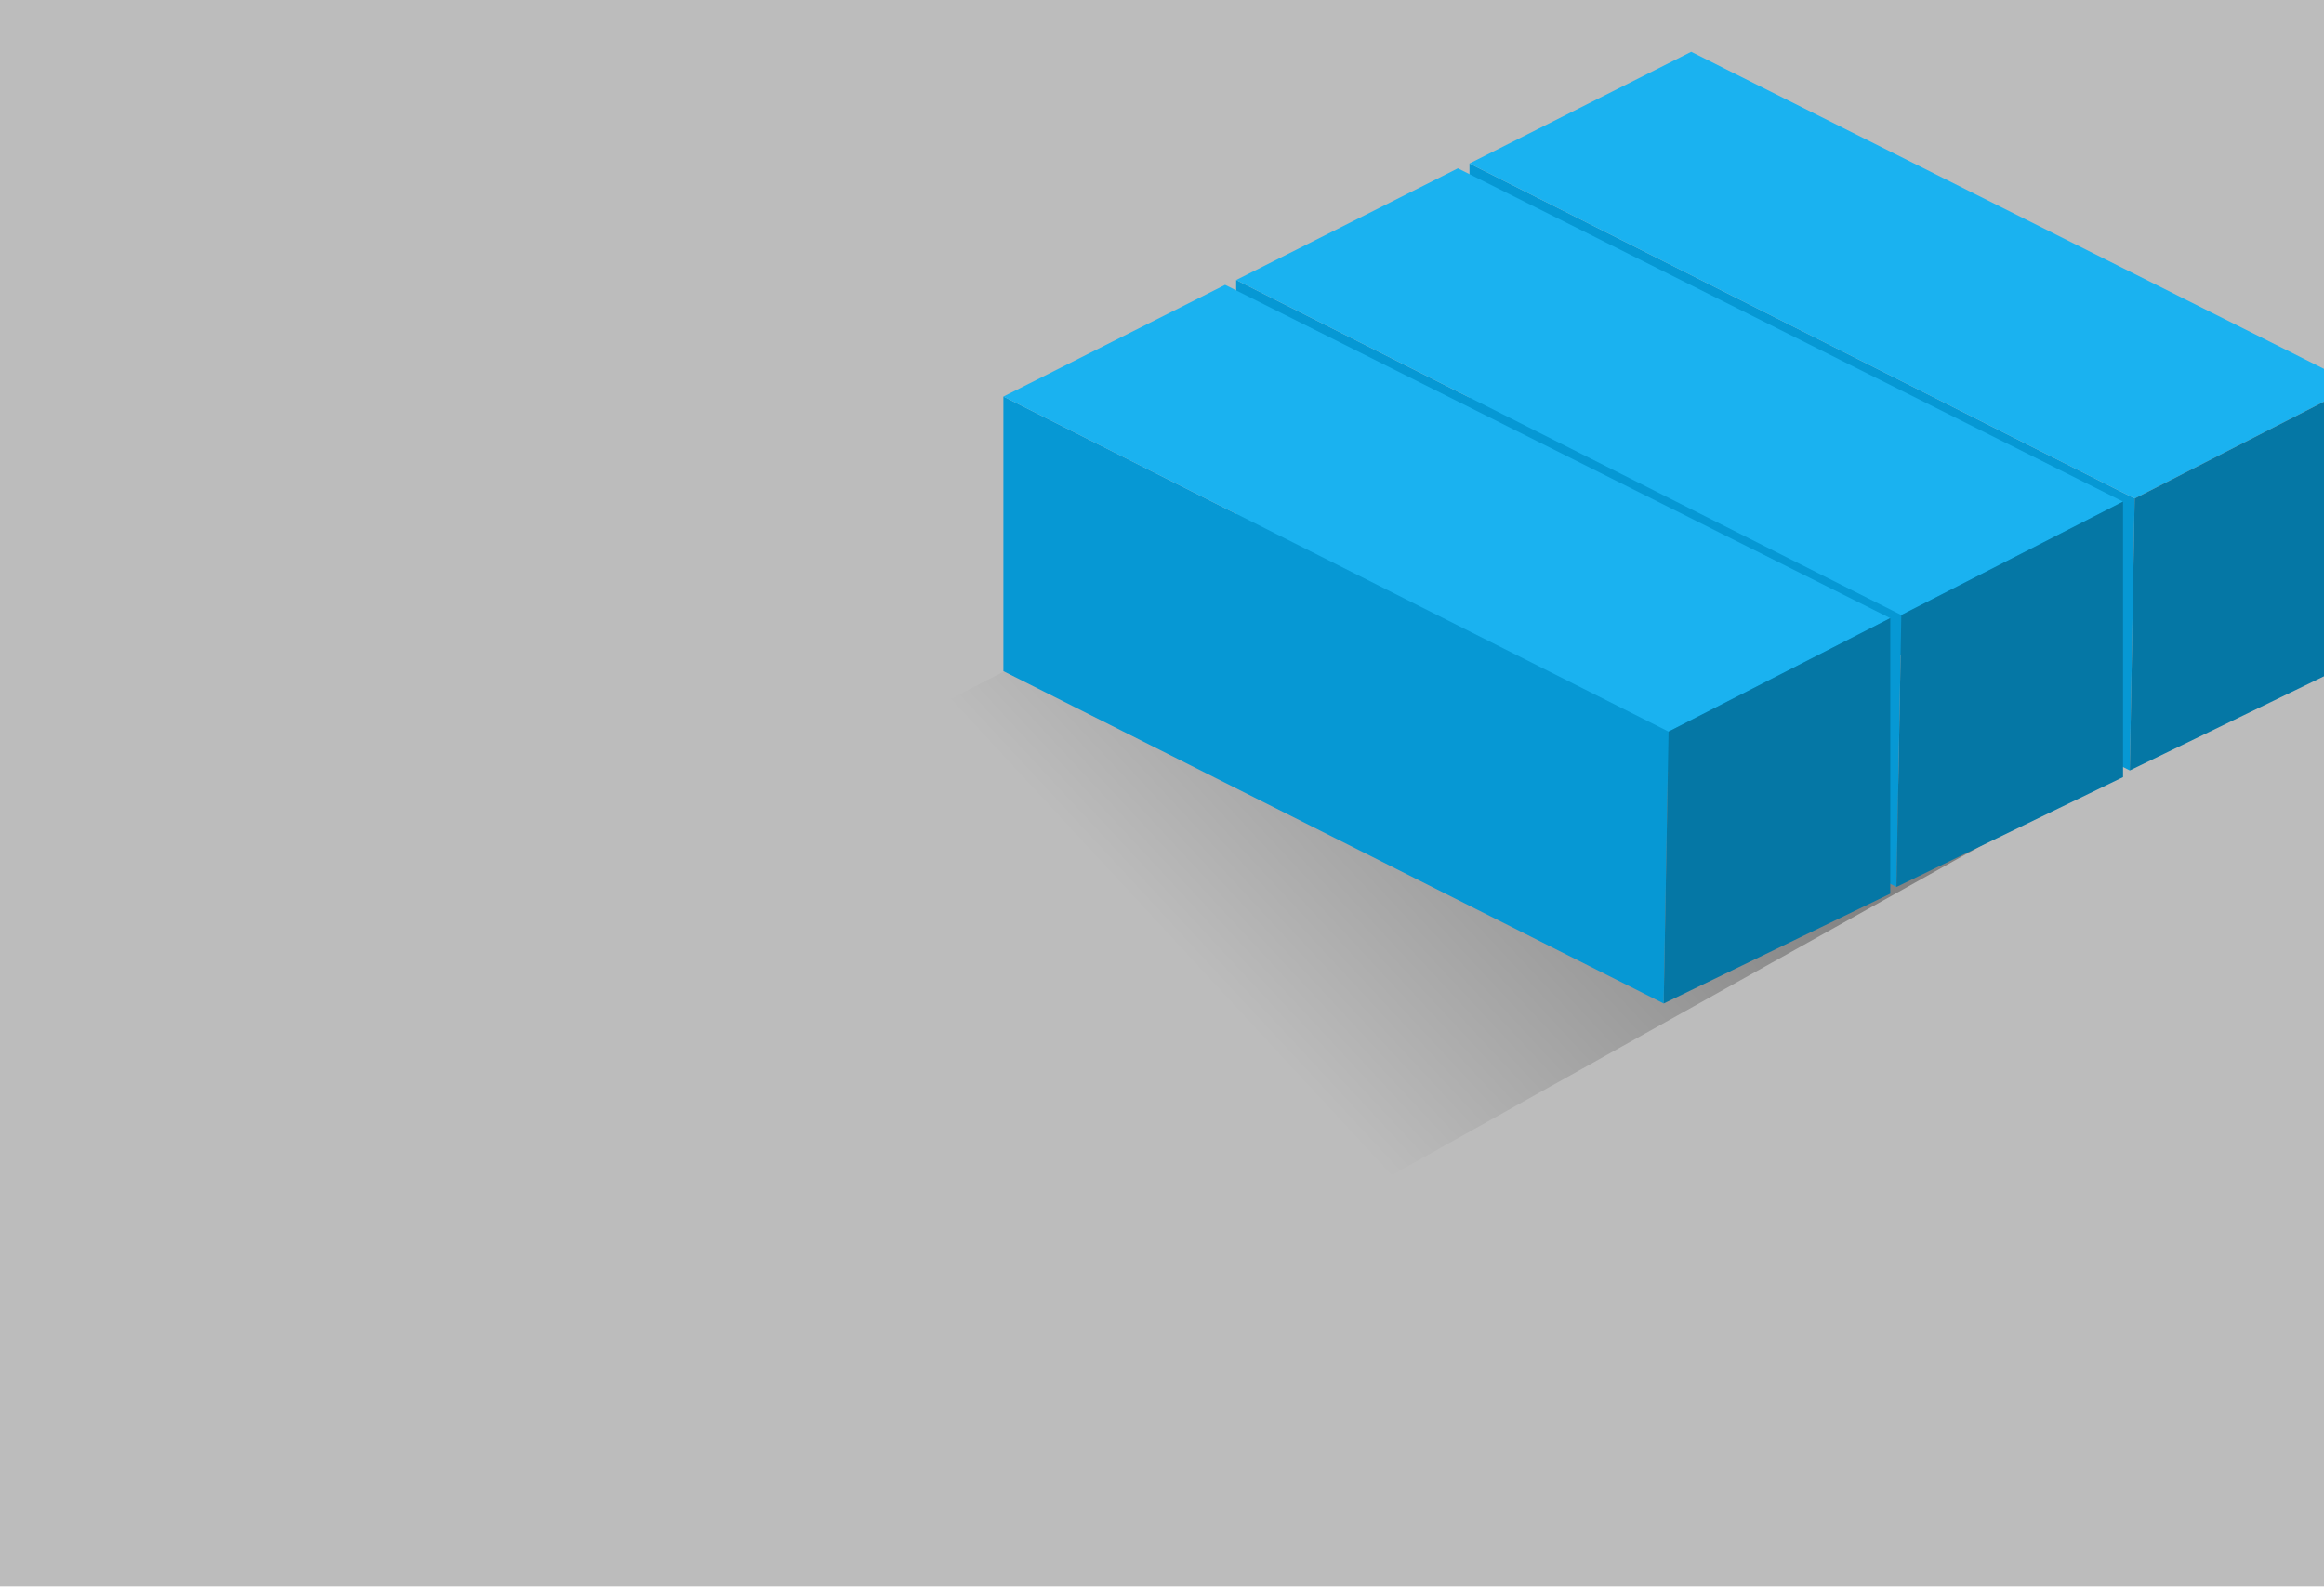
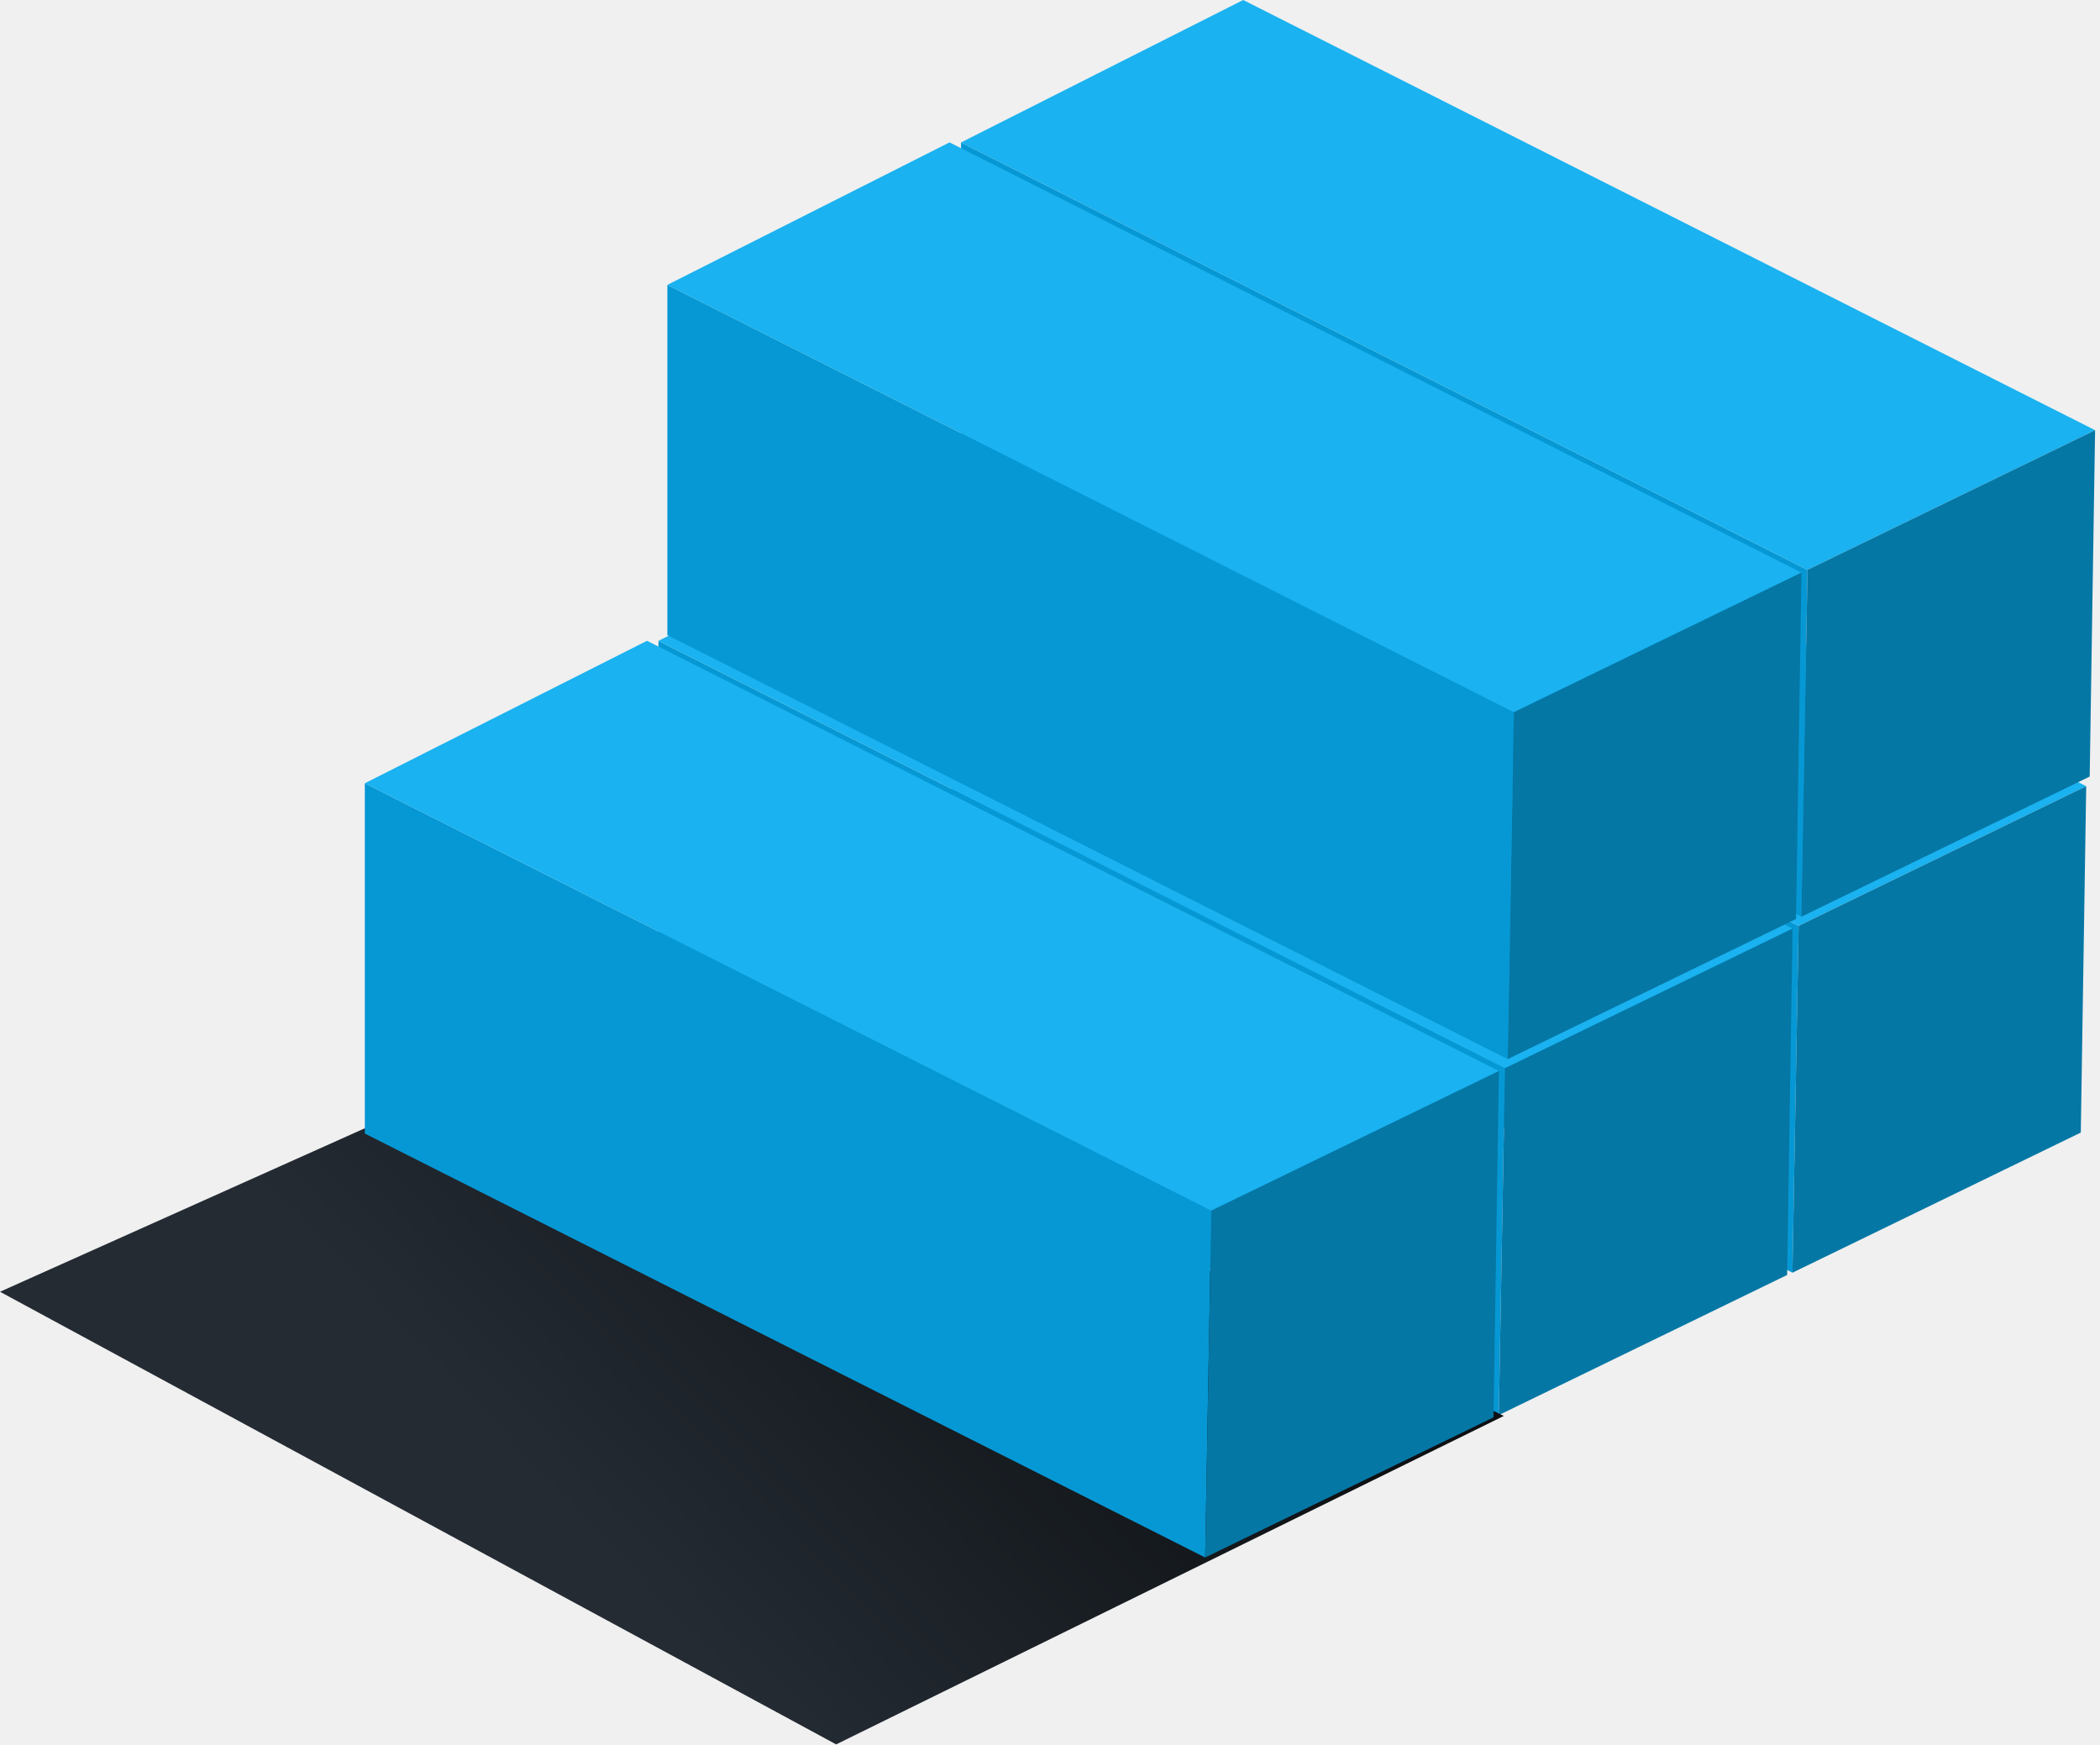
- <svg xmlns="http://www.w3.org/2000/svg" xmlns:xlink="http://www.w3.org/1999/xlink" width="359" height="245">
+ <svg xmlns="http://www.w3.org/2000/svg" width="236" height="196">
  <defs>
-     <path id="a" d="M0 0h359v245H0z" />
-     <linearGradient x1="35.062%" y1="59.06%" x2="79.575%" y2="37.025%" id="b">
-       <stop stop-color="#BCBCBC" offset="0%" />
-       <stop stop-color="#828282" offset="100%" />
+     <linearGradient x1="33.597%" y1="60.602%" x2="79.575%" y2="38.887%" id="a">
+       <stop stop-color="#242B33" offset="0%" />
+       <stop stop-color="#0E1114" offset="100%" />
    </linearGradient>
  </defs>
  <g fill="none" fill-rule="evenodd">
-     <mask id="c" fill="#fff">
-       <use xlink:href="#a" />
-     </mask>
-     <use fill="#BCBCBC" xlink:href="#a" />
-     <path fill="url(#b)" mask="url(#c)" d="M206.956 77l102 52-102 57L106 129z" />
-     <g mask="url(#c)">
-       <path fill="#0698D4" d="M227 25.25L329.75 77l-.75 42-102-51.332z" />
-       <path fill="#1AB2F0" d="M227 25.25L261.25 8 364 59.48 329.75 77z" />
-       <path fill="#0577A5" d="M329.75 77l-.75 42 35-16.967V59.48z" />
-     </g>
-     <g mask="url(#c)">
-       <path fill="#0698D4" d="M190.956 43.25L293.706 95l-.75 42-102-51.332z" />
-       <path fill="#1AB2F0" d="M190.956 43.25L225.206 26l102.75 51.48L293.706 95z" />
-       <path fill="#0577A5" d="M293.706 95l-.75 42 35-16.967V77.48z" />
-     </g>
-     <g mask="url(#c)">
-       <path fill="#0698D4" d="M155 61.25L257.75 113l-.75 42-102-51.332z" />
-       <path fill="#1AB2F0" d="M155 61.25L189.25 44 292 95.48 257.75 113z" />
-       <path fill="#0577A5" d="M257.75 113l-.75 42 35-16.967V95.48z" />
-     </g>
+     <path fill="#0698D4" d="M107 56.007l95.131 48.02-.694 38.973L107 95.367z" />
+     <path fill="#1AB2F0" d="M107 56.007L138.71 40l95.74 48.338-32.319 15.689z" />
+     <path fill="#0577A5" d="M202.131 104.027L201.437 143l32.405-15.744.608-38.918z" />
+     <path fill="#0698D4" d="M74 72.007l95.131 48.02-.694 38.973L74 111.367z" />
+     <path fill="#1AB2F0" d="M74 72.007L105.71 56l95.74 48.338-32.319 15.689z" />
+     <path fill="#0577A5" d="M169.131 120.027L168.437 159l32.405-15.744.608-38.918z" />
+     <path fill="#0698D4" d="M108 16.007l95.131 48.02-.694 38.973L108 55.367z" />
+     <path fill="#1AB2F0" d="M108 16.007L139.71 0l95.74 48.338-32.319 15.689z" />
+     <path fill="#0577A5" d="M203.131 64.027L202.437 103l32.405-15.744.608-38.918z" />
+     <path fill="#0698D4" d="M75 32.007l95.131 48.02-.694 38.973L75 71.367z" />
+     <path fill="#1AB2F0" d="M75 32.007L106.71 16l95.74 48.338-32.319 15.689z" />
+     <path fill="#0577A5" d="M170.131 80.027L169.437 119l32.405-15.744.608-38.918z" />
+     <path fill="url(#a)" d="M73.971 112L169 159.097 93.968 196 0 145.142z" />
+     <path fill="#0698D4" d="M41 88.007l95.131 48.02-.694 38.973L41 127.367z" />
+     <path fill="#1AB2F0" d="M41 88.007L72.71 72l95.74 48.338-32.319 15.689z" />
+     <path fill="#0577A5" d="M136.131 136.027L135.437 175l32.405-15.744.608-38.918z" />
  </g>
</svg>
